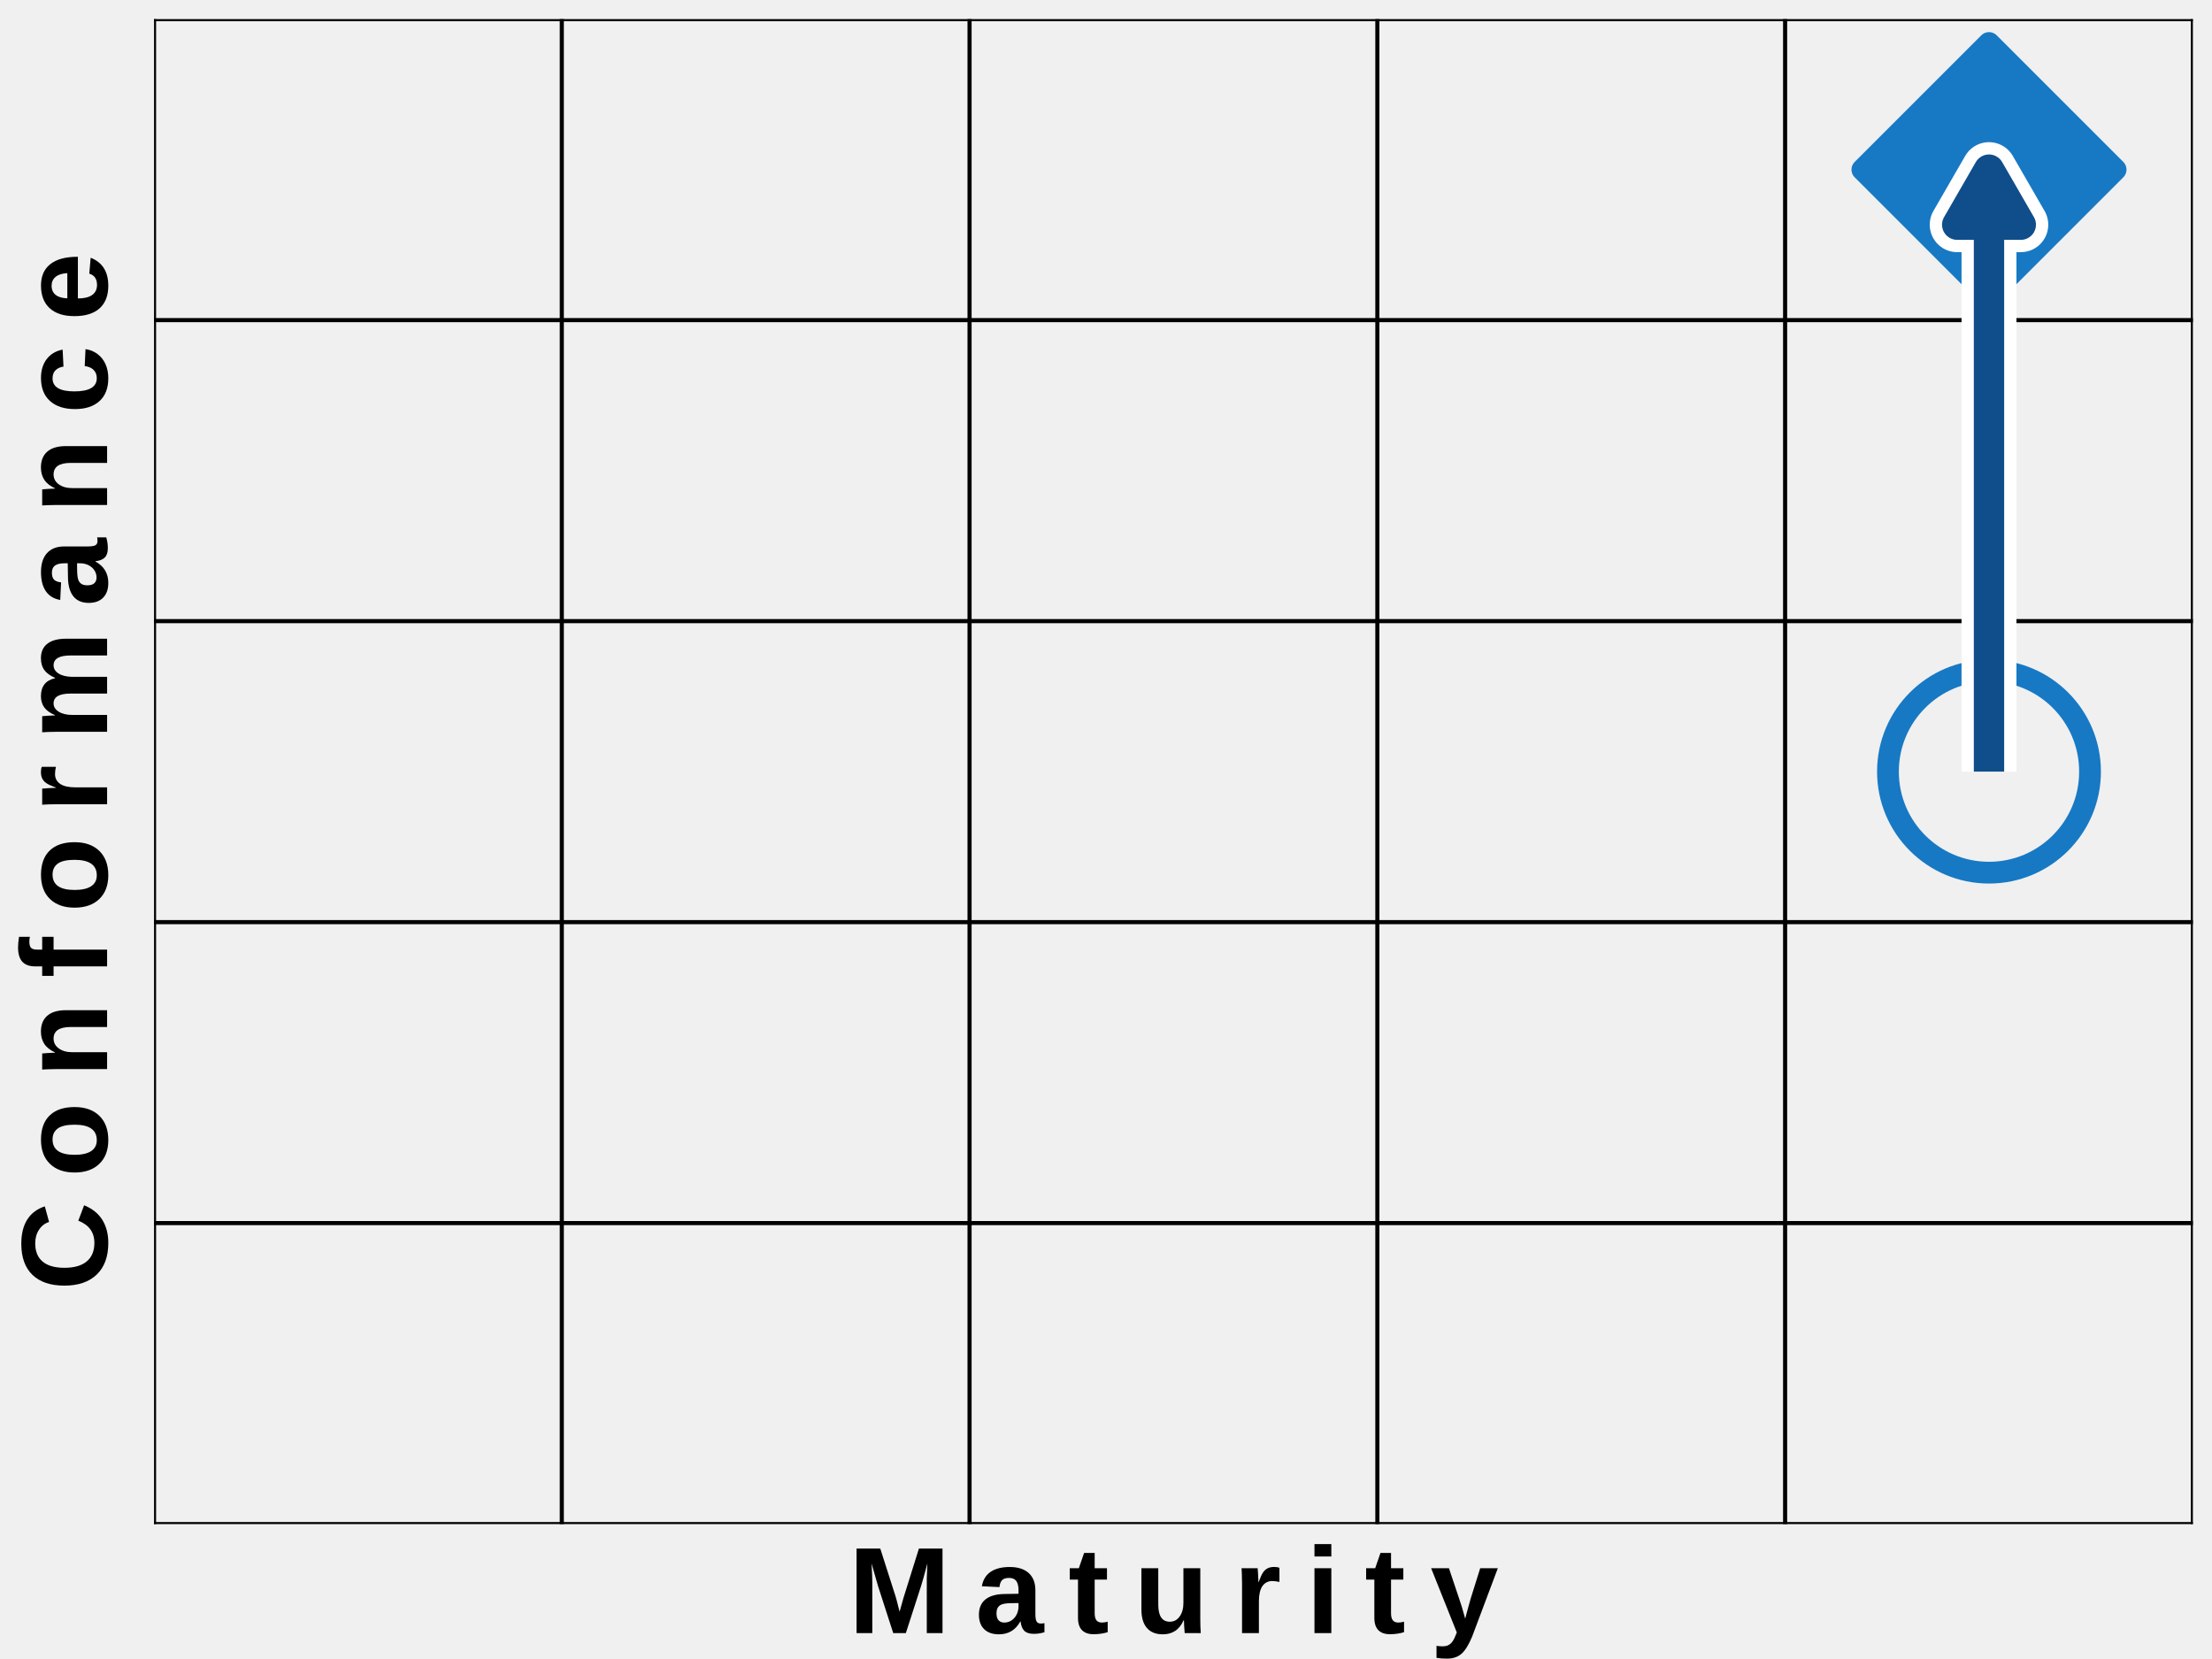
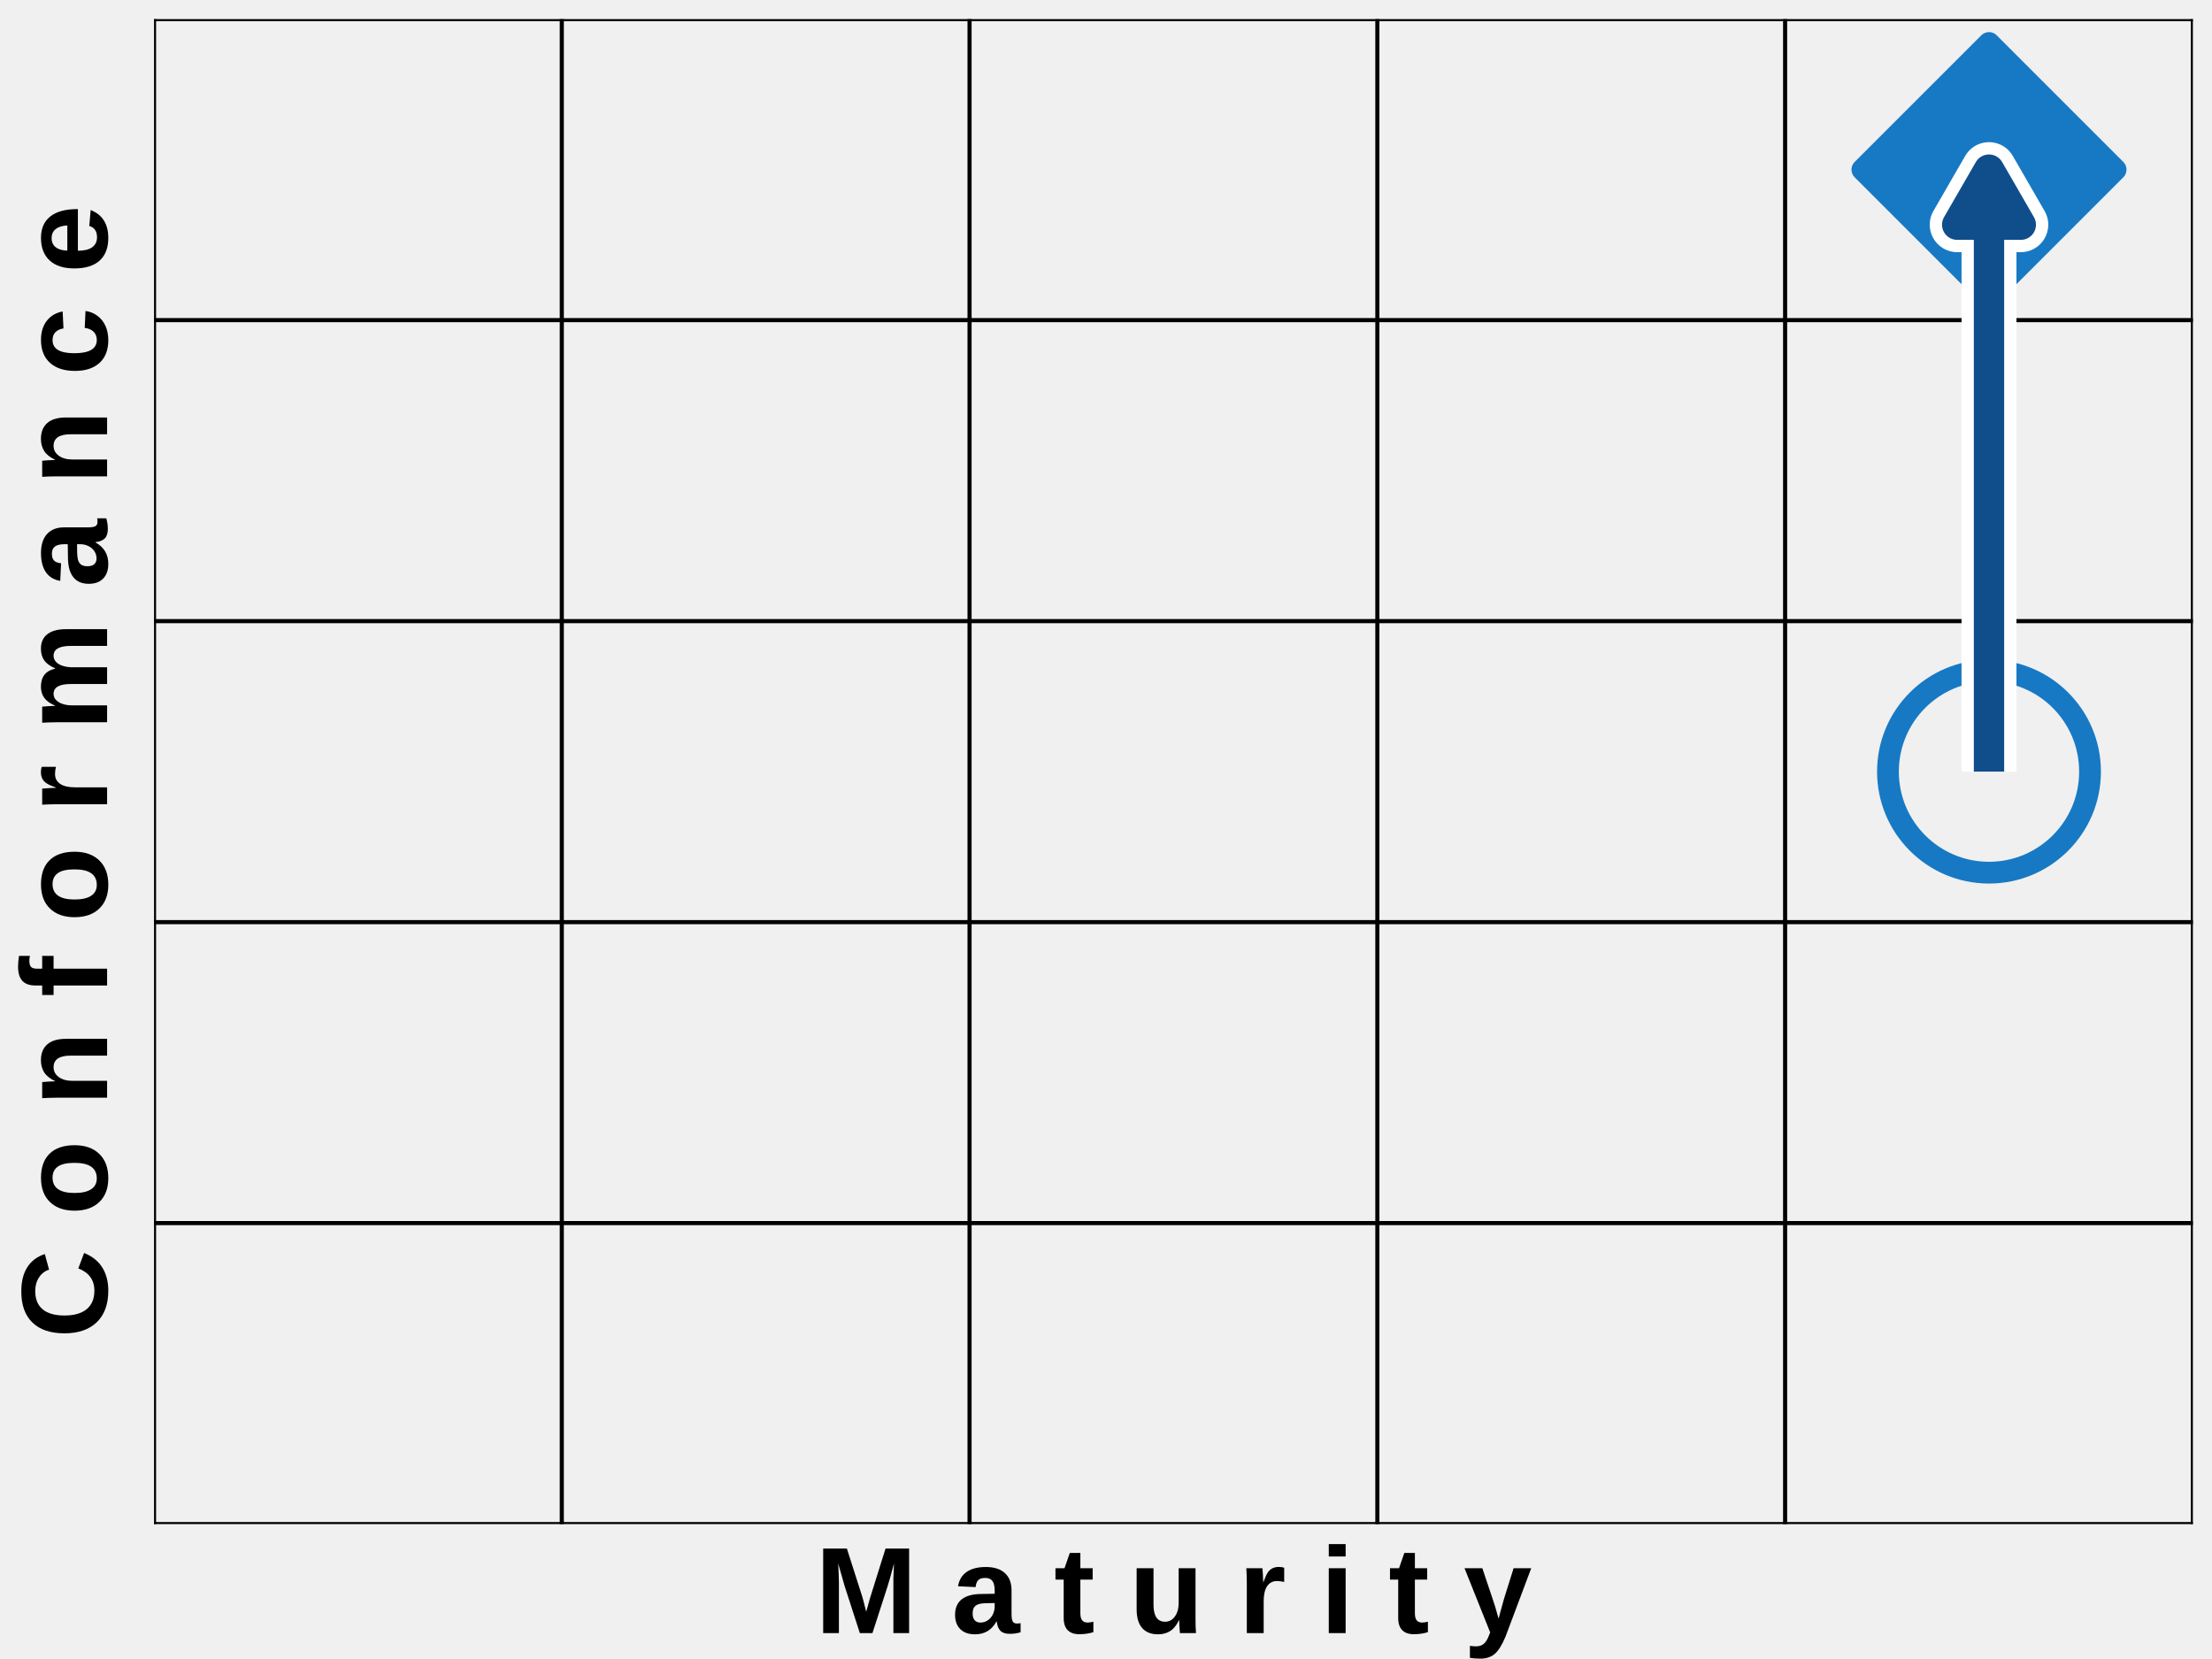
- <svg xmlns="http://www.w3.org/2000/svg" class="svglite" width="576.00pt" height="432.00pt" viewBox="0 0 576.00 432.00">
+ <svg xmlns="http://www.w3.org/2000/svg" width="768" height="576" class="svglite" viewBox="0 0 576 432">
  <defs>
-     <style type="text/css">
-     .svglite line, .svglite polyline, .svglite polygon, .svglite path, .svglite rect, .svglite circle {
-       fill: none;
-       stroke: #000000;
-       stroke-linecap: round;
-       stroke-linejoin: round;
-       stroke-miterlimit: 10.00;
-     }
-     .svglite text {
-       white-space: pre;
-     }
-   </style>
+     <style type="text/css">.svglite circle,.svglite line,.svglite polygon,.svglite rect{fill:none;stroke:#000;stroke-linecap:round;stroke-linejoin:round;stroke-miterlimit:10}.svglite text{white-space:pre}</style>
  </defs>
-   <rect width="100%" height="100%" style="stroke: none; fill: none;" />
+   <rect width="100%" height="100%" style="stroke:none;fill:none" />
  <defs>
    <clipPath id="cpMC4wMHw1NzYuMDB8MC4wMHw0MzIuMDA=">
-       <rect x="0.00" y="0.00" width="576.00" height="432.00" />
+       <rect width="576" height="432" x="0" y="0" />
    </clipPath>
  </defs>
-   <g clip-path="url(#cpMC4wMHw1NzYuMDB8MC4wMHw0MzIuMDA=)">
- </g>
  <defs>
    <clipPath id="cpNDAuMTF8NTcxLjAyfDQuOTh8Mzk2Ljg3">
-       <rect x="40.11" y="4.98" width="530.91" height="391.89" />
+       <rect width="530.91" height="391.89" x="40.11" y="4.98" />
    </clipPath>
  </defs>
  <g clip-path="url(#cpNDAuMTF8NTcxLjAyfDQuOTh8Mzk2Ljg3)">
-     <circle cx="517.93" cy="200.93" r="26.31" style="stroke-width: 5.67; stroke: #1779C4;" />
-     <polygon points="517.93,77.14 550.90,44.17 517.93,11.20 484.96,44.17 " style="stroke-width: 5.67; stroke: #1779C4; fill: #1779C4;" />
-     <line x1="40.11" y1="396.87" x2="40.11" y2="4.98" style="stroke-width: 1.07; stroke-linecap: butt;" />
-     <line x1="146.29" y1="396.87" x2="146.29" y2="4.98" style="stroke-width: 1.07; stroke-linecap: butt;" />
-     <line x1="252.47" y1="396.87" x2="252.47" y2="4.98" style="stroke-width: 1.07; stroke-linecap: butt;" />
-     <line x1="358.66" y1="396.87" x2="358.66" y2="4.98" style="stroke-width: 1.07; stroke-linecap: butt;" />
-     <line x1="464.84" y1="396.87" x2="464.84" y2="4.98" style="stroke-width: 1.07; stroke-linecap: butt;" />
-     <line x1="571.02" y1="396.87" x2="571.02" y2="4.98" style="stroke-width: 1.07; stroke-linecap: butt;" />
-     <line x1="40.11" y1="396.87" x2="571.02" y2="396.87" style="stroke-width: 1.07; stroke-linecap: butt;" />
-     <line x1="40.11" y1="318.49" x2="571.02" y2="318.49" style="stroke-width: 1.07; stroke-linecap: butt;" />
-     <line x1="40.11" y1="240.12" x2="571.02" y2="240.12" style="stroke-width: 1.07; stroke-linecap: butt;" />
-     <line x1="40.11" y1="161.74" x2="571.02" y2="161.74" style="stroke-width: 1.07; stroke-linecap: butt;" />
-     <line x1="40.11" y1="83.36" x2="571.02" y2="83.36" style="stroke-width: 1.07; stroke-linecap: butt;" />
-     <line x1="40.11" y1="4.98" x2="571.02" y2="4.98" style="stroke-width: 1.07; stroke-linecap: butt;" />
-     <line x1="517.93" y1="200.93" x2="517.93" y2="44.17" style="stroke-width: 14.30; stroke: #FFFFFF; stroke-linecap: butt;" />
-     <polygon points="526.21,58.51 517.93,44.17 509.65,58.51 " style="stroke-width: 14.30; stroke: #FFFFFF; stroke-linecap: butt; fill: #FFFFFF;" />
-     <line x1="517.93" y1="200.93" x2="517.93" y2="44.17" style="stroke-width: 7.90; stroke: #104E8B; stroke-linecap: butt;" />
-     <polygon points="526.21,58.51 517.93,44.17 509.65,58.51 " style="stroke-width: 7.90; stroke: #104E8B; stroke-linecap: butt; fill: #104E8B;" />
+     <circle cx="517.93" cy="200.93" r="26.31" style="stroke-width:5.67;stroke:#1779c4" />
+     <polygon points="517.93 77.14 550.9 44.17 517.93 11.2 484.96 44.17" style="stroke-width:5.67;stroke:#1779c4;fill:#1779c4" />
+     <line x1="40.11" x2="40.11" y1="396.87" y2="4.98" style="stroke-width:1.07;stroke-linecap:butt" />
+     <line x1="146.29" x2="146.29" y1="396.87" y2="4.98" style="stroke-width:1.07;stroke-linecap:butt" />
+     <line x1="252.47" x2="252.47" y1="396.87" y2="4.98" style="stroke-width:1.07;stroke-linecap:butt" />
+     <line x1="358.66" x2="358.66" y1="396.87" y2="4.98" style="stroke-width:1.07;stroke-linecap:butt" />
+     <line x1="464.84" x2="464.84" y1="396.87" y2="4.98" style="stroke-width:1.07;stroke-linecap:butt" />
+     <line x1="571.02" x2="571.02" y1="396.87" y2="4.98" style="stroke-width:1.07;stroke-linecap:butt" />
+     <line x1="40.11" x2="571.02" y1="396.87" y2="396.87" style="stroke-width:1.07;stroke-linecap:butt" />
+     <line x1="40.11" x2="571.02" y1="318.49" y2="318.49" style="stroke-width:1.07;stroke-linecap:butt" />
+     <line x1="40.11" x2="571.02" y1="240.12" y2="240.12" style="stroke-width:1.07;stroke-linecap:butt" />
+     <line x1="40.11" x2="571.02" y1="161.74" y2="161.74" style="stroke-width:1.07;stroke-linecap:butt" />
+     <line x1="40.11" x2="571.02" y1="83.36" y2="83.36" style="stroke-width:1.07;stroke-linecap:butt" />
+     <line x1="40.11" x2="571.02" y1="4.98" y2="4.98" style="stroke-width:1.07;stroke-linecap:butt" />
+     <line x1="517.93" x2="517.93" y1="200.93" y2="44.17" style="stroke-width:14.3;stroke:#fff;stroke-linecap:butt" />
+     <polygon points="526.21 58.51 517.93 44.17 509.65 58.51" style="stroke-width:14.3;stroke:#fff;stroke-linecap:butt;fill:#fff" />
+     <line x1="517.93" x2="517.93" y1="200.93" y2="44.17" style="stroke-width:7.9;stroke:#104e8b;stroke-linecap:butt" />
+     <polygon points="526.21 58.51 517.93 44.17 509.65 58.51" style="stroke-width:7.9;stroke:#104e8b;stroke-linecap:butt;fill:#104e8b" />
  </g>
  <g clip-path="url(#cpMC4wMHw1NzYuMDB8MC4wMHw0MzIuMDA=)">
-     <text x="305.56" y="425.26" text-anchor="middle" style="font-size: 32.00px; font-weight: bold; font-family: &quot;Arial&quot;;" textLength="169.31px" lengthAdjust="spacingAndGlyphs">M a t u r i t y</text>
-     <text transform="translate(27.89,200.93) rotate(-90)" text-anchor="middle" style="font-size: 32.00px; font-weight: bold; font-family: &quot;Arial&quot;;" textLength="270.32px" lengthAdjust="spacingAndGlyphs">C o n f o r m a n c e</text>
+     <text x="305.56" y="425.26" lengthAdjust="spacingAndGlyphs" text-anchor="middle" textLength="169.31" style="font-size:32px;font-weight:700;font-family:&quot;Arial&quot;">M a t u r i t y</text>
+     <text style="font-size:32px;font-weight:700;font-family:&quot;Arial&quot;" lengthAdjust="spacingAndGlyphs" text-anchor="middle" textLength="270.32" transform="translate(27.89,200.93) rotate(-90)">C o n f o r m a n c e</text>
  </g>
</svg>
